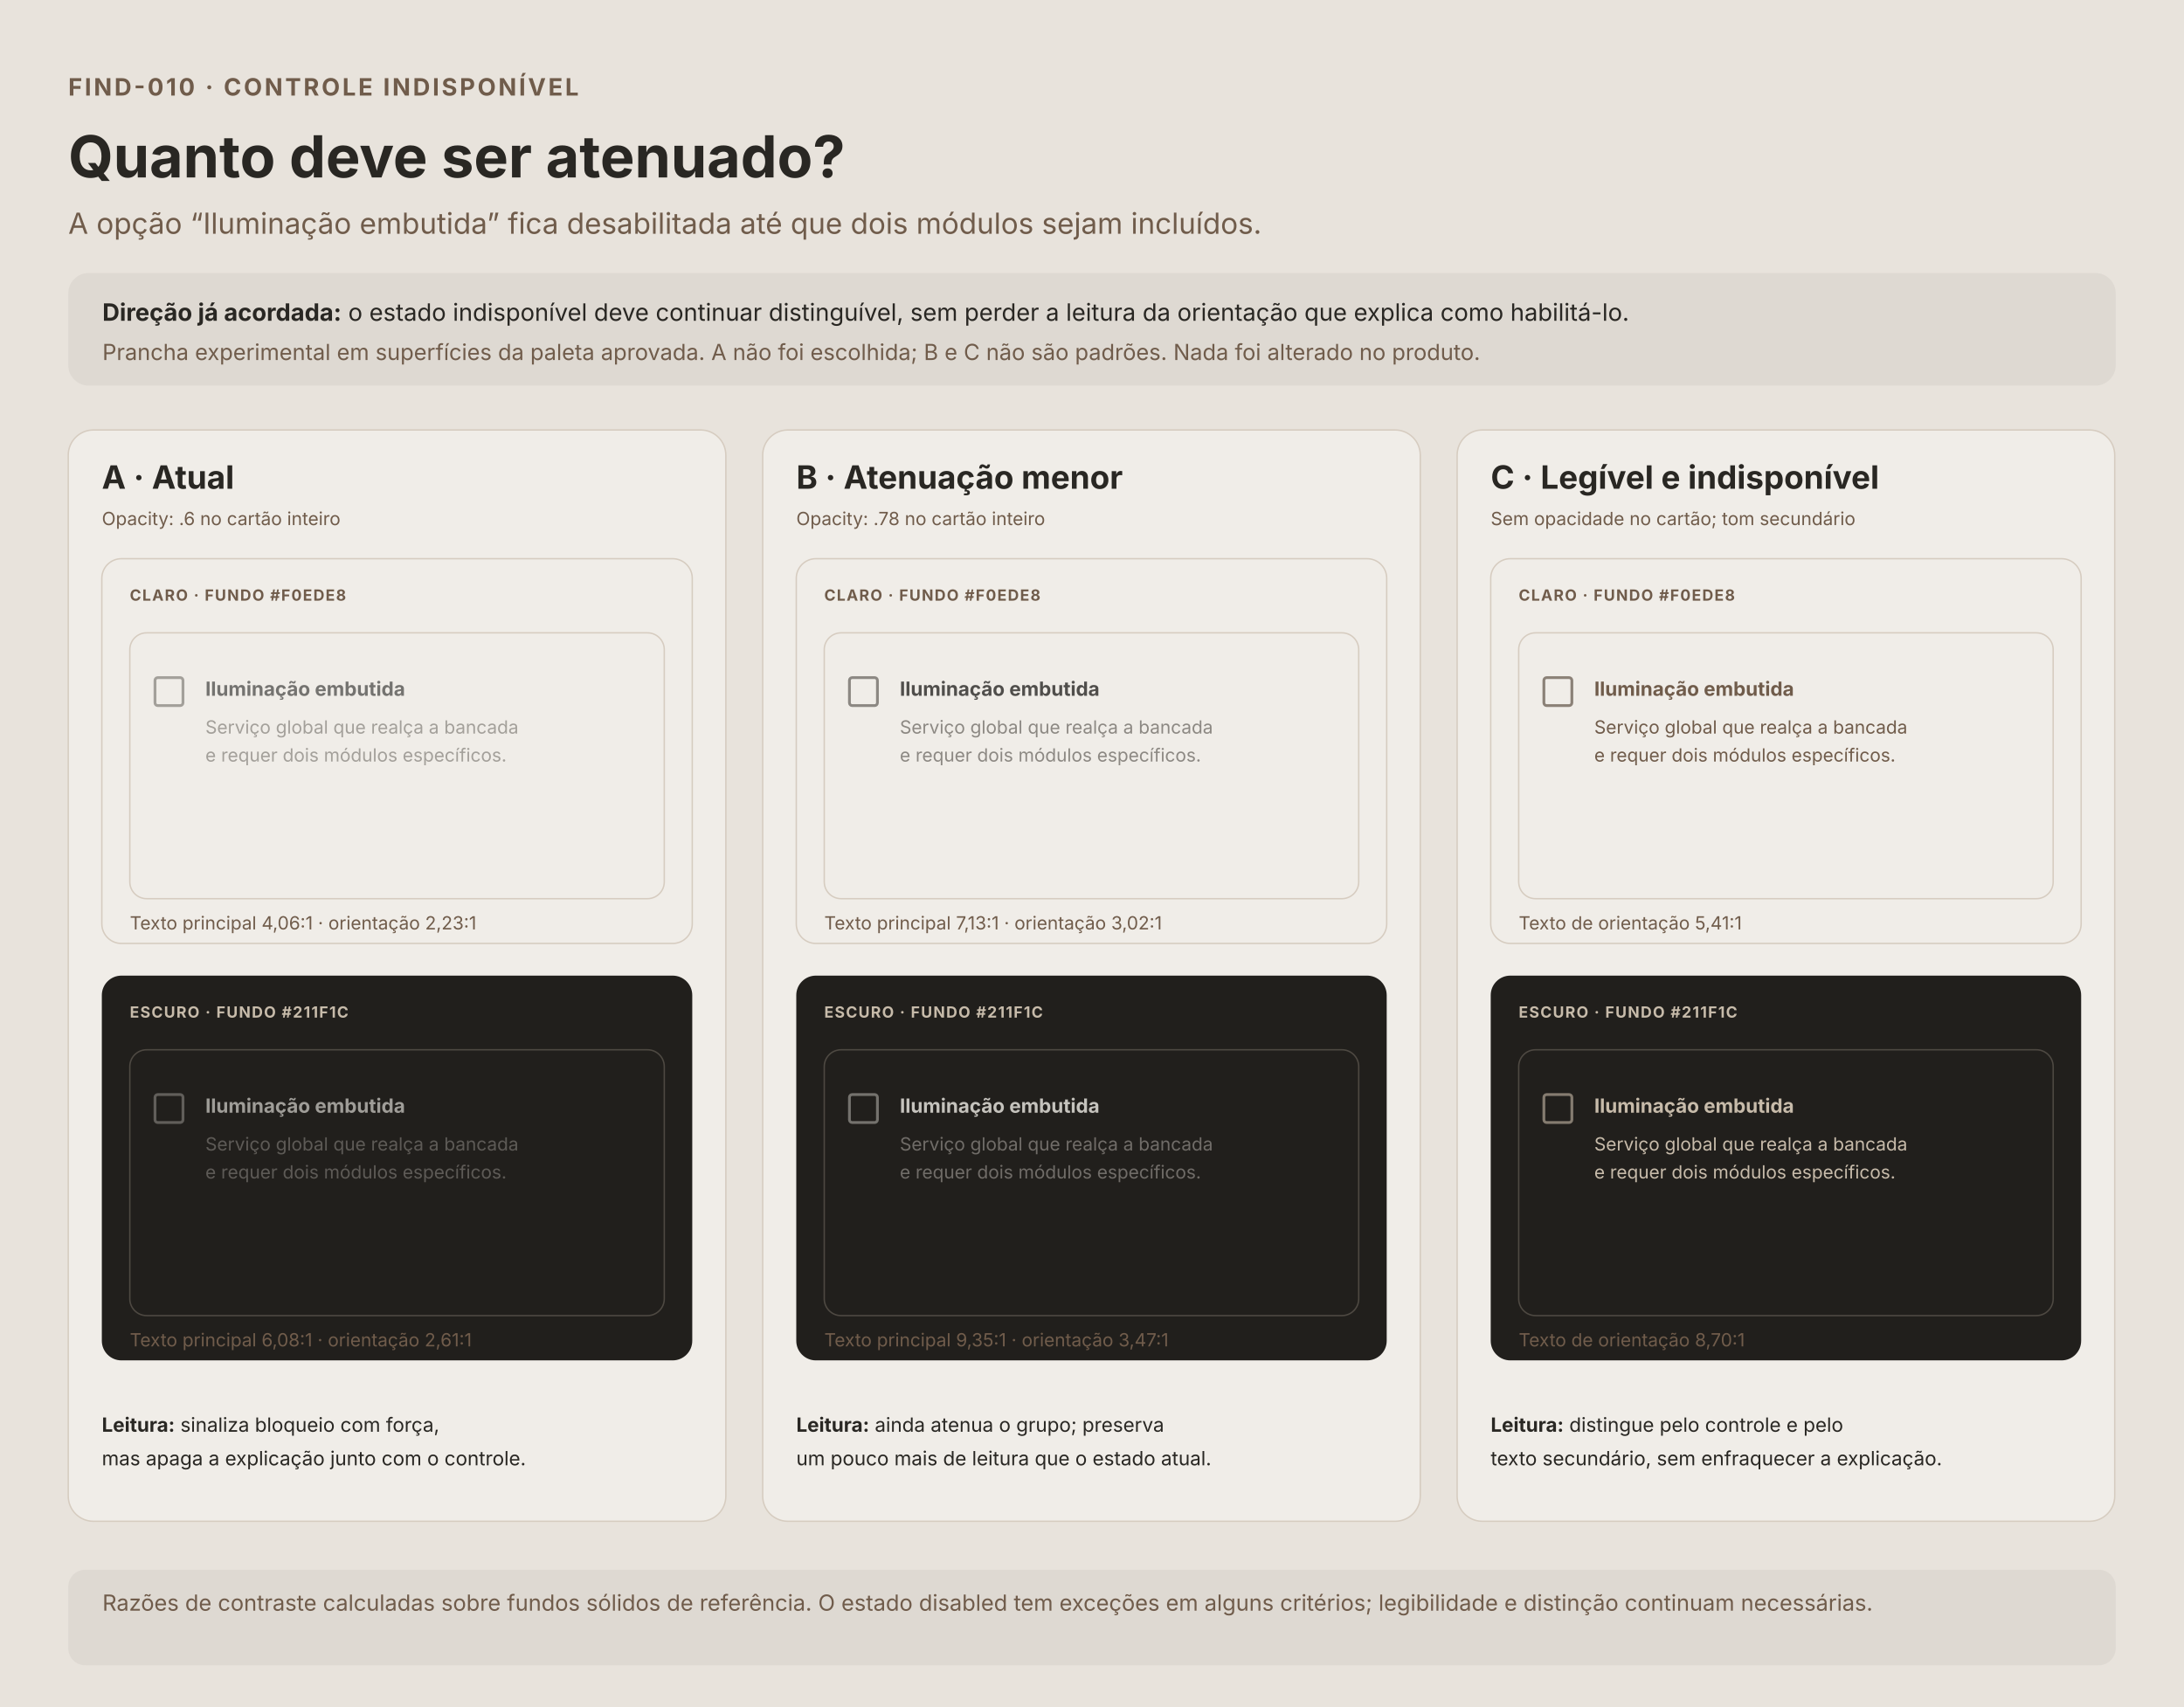
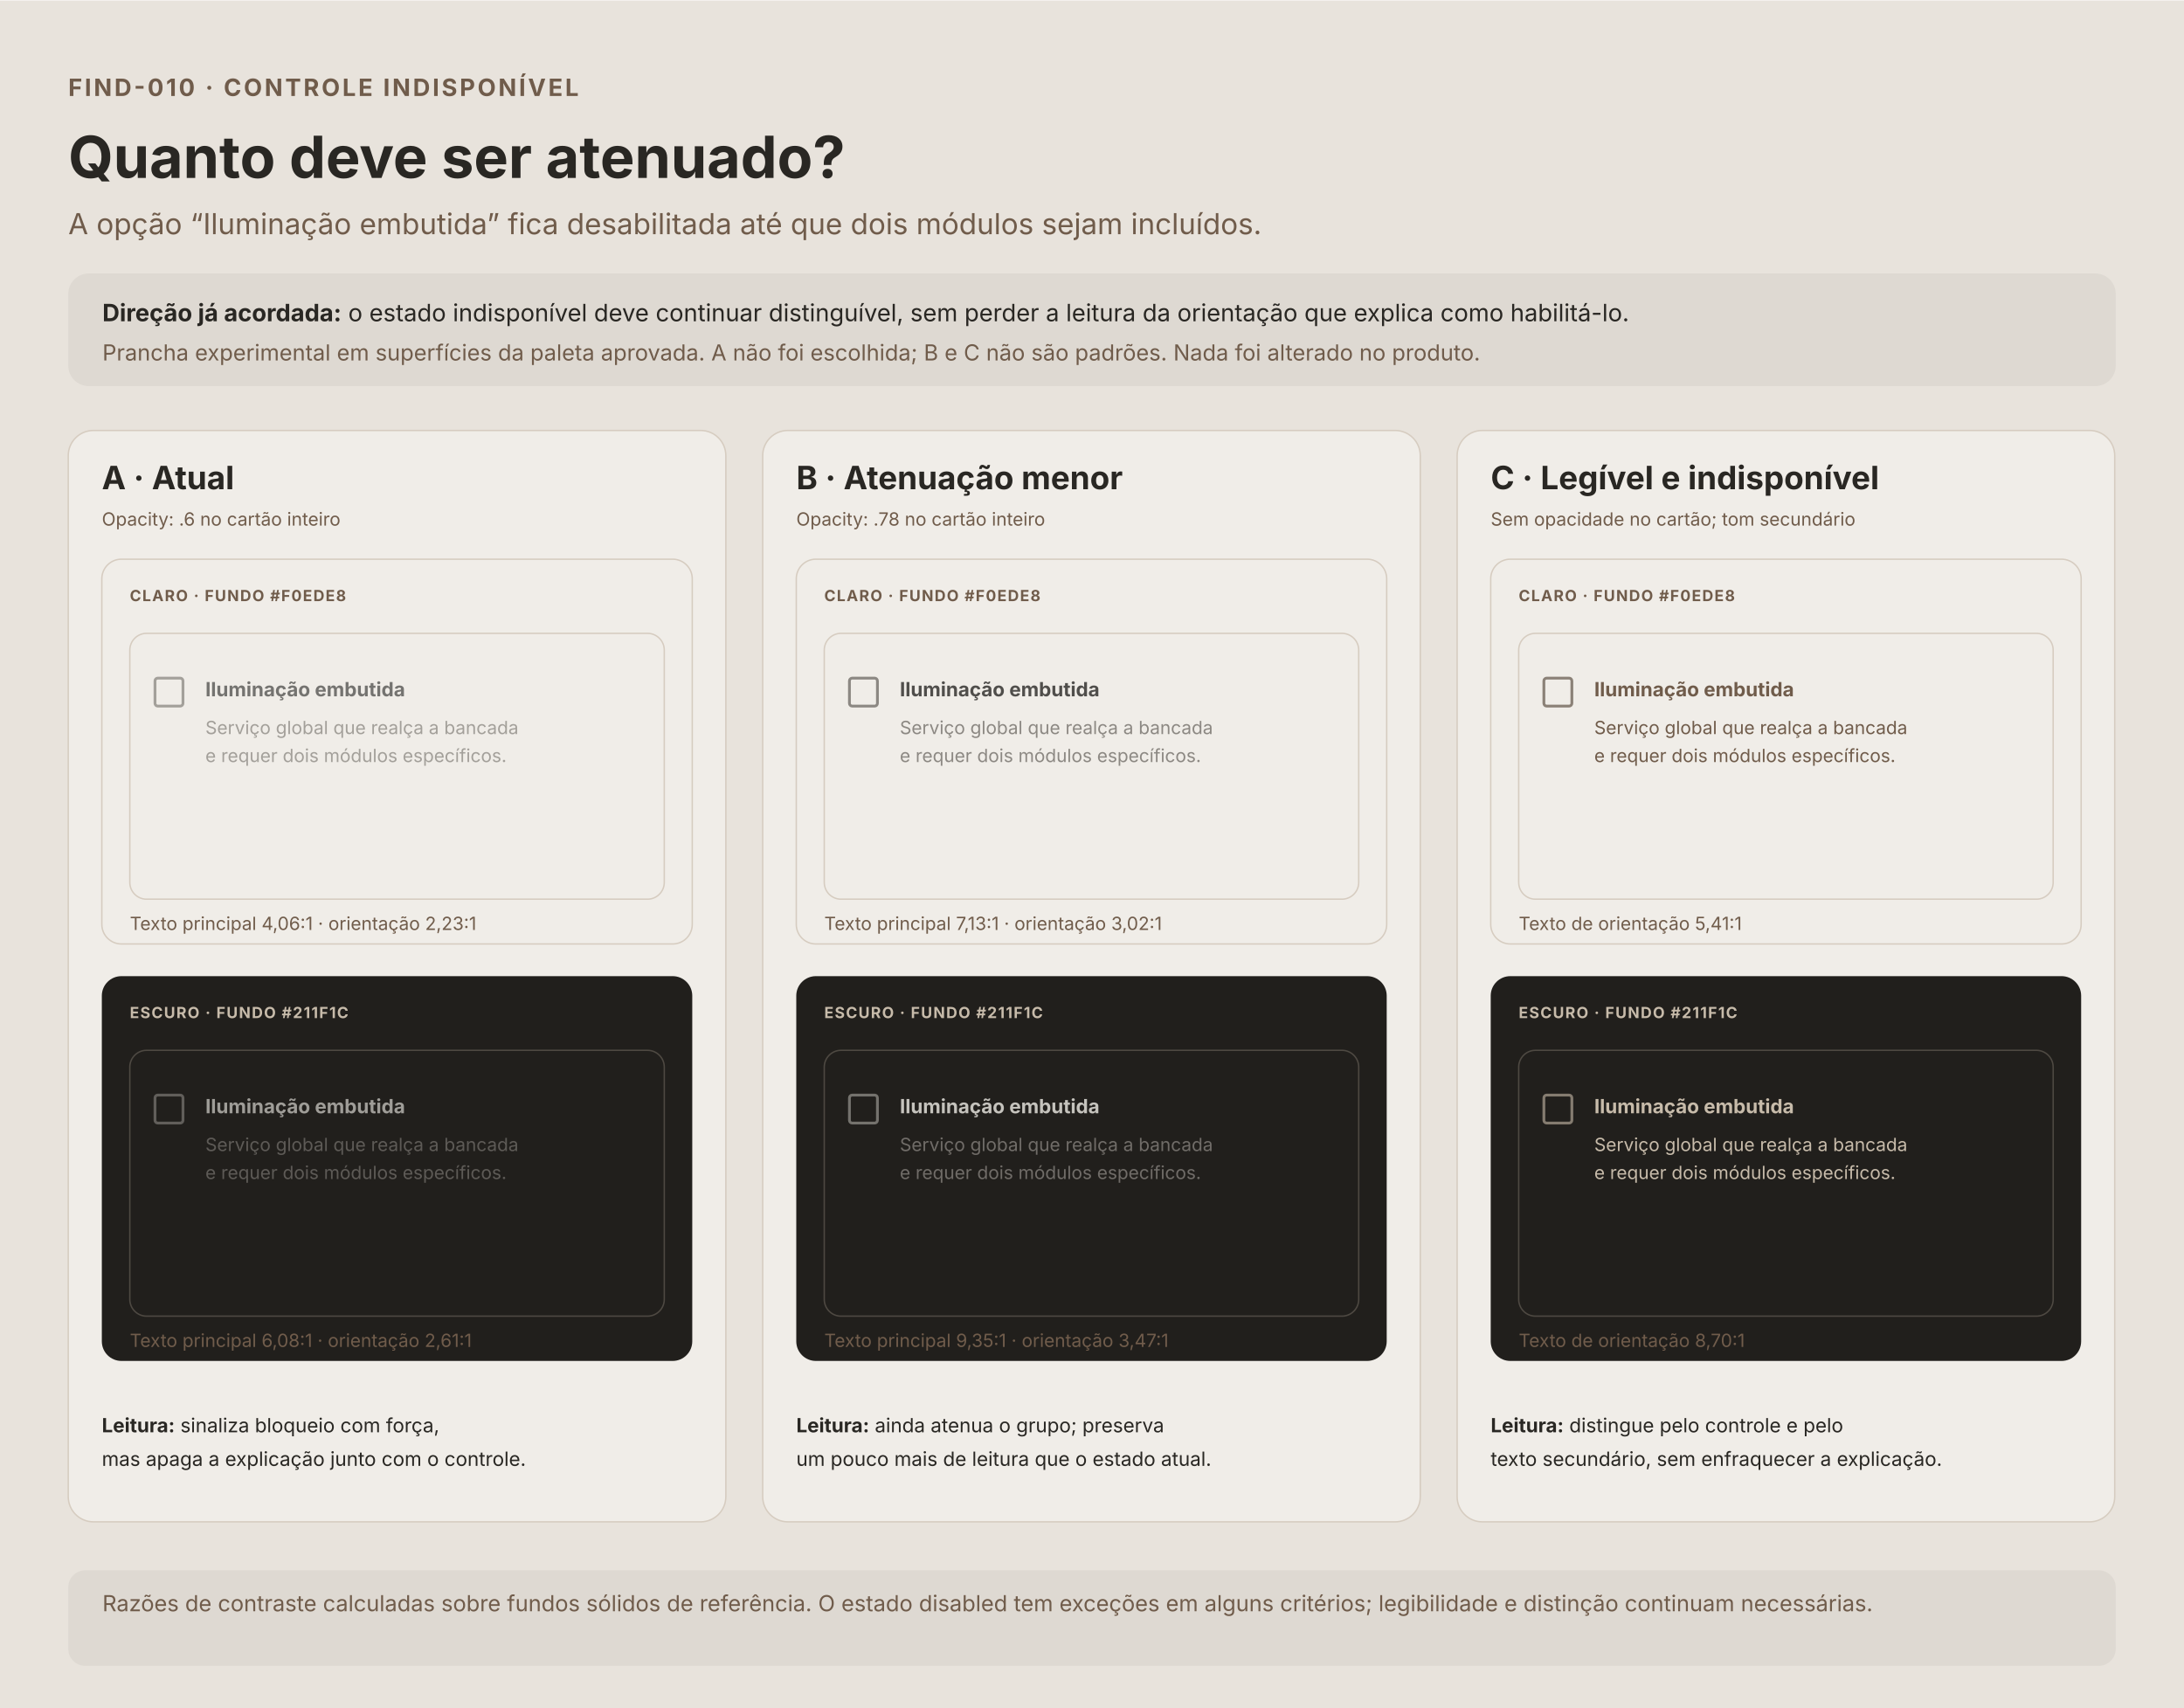
- <svg xmlns="http://www.w3.org/2000/svg" width="1280" height="1000" viewBox="0 0 1280 1000" role="img" aria-labelledby="title desc">
+ <svg xmlns="http://www.w3.org/2000/svg" width="1200" height="938" viewBox="0 0 1280 1000" role="img" aria-labelledby="title desc">
  <defs>
    <style>
text{font-family:Inter,Arial,sans-serif}.k{font-size:14px;font-weight:700;letter-spacing:1.4px;fill:#705C4B}.h{font-size:34px;font-weight:700;fill:#292723}.sub{font-size:17px;fill:#705C4B}.note{font-size:14px;fill:#292723}.cardH{font-size:23px;font-weight:700;fill:#292723}.small{font-size:13px;fill:#705C4B}.label{font-size:14px;font-weight:700}.body{font-size:13px}.tag{font-size:11px;font-weight:700;letter-spacing:.8px}
</style>
  </defs>
  <rect width="1600" height="1120" fill="#E8E3DC" />
  <text x="40" y="56" class="k">FIND-010 · CONTROLE INDISPONÍVEL</text>
  <text x="40" y="104" class="h">Quanto deve ser atenuado?</text>
  <text x="40" y="137" class="sub">A opção “Iluminação embutida” fica desabilitada até que dois módulos sejam incluídos.</text>
  <rect x="40" y="160" width="1200" height="66" rx="12" fill="#DED9D2" />
  <text x="60" y="188" class="note">
    <tspan font-weight="700">Direção já acordada:</tspan> o estado indisponível deve continuar distinguível, sem perder a leitura da orientação que explica como habilitá-lo.</text>
  <text x="60" y="211" class="small">Prancha experimental em superfícies da paleta aprovada. A não foi escolhida; B e C não são padrões. Nada foi alterado no produto.</text>
  <g transform="translate(40 252) scale(.82)">
    <rect width="470" height="780" rx="18" fill="#F0EDE8" stroke="#D6CCC0" />
    <text x="24" y="42" class="cardH">A · Atual</text>
    <text x="24" y="68" class="small">Opacity: .6 no cartão inteiro</text>
    <rect x="24" y="92" width="422" height="275" rx="14" fill="#F0EDE8" stroke="#D6CCC0" />
    <text x="44" y="122" class="tag" fill="#705C4B">CLARO · FUNDO #F0EDE8</text>
    <rect x="44" y="145" width="382" height="190" rx="12" fill="#F0EDE8" stroke="#D6CCC0" />
    <g opacity=".6">
      <rect x="62" y="177" width="20" height="20" rx="2" fill="none" stroke="#706C66" stroke-width="2" />
      <text x="98" y="190" class="label" fill="#22211F">Iluminação embutida</text>
      <text x="98" y="217" class="body" fill="#706C66">Serviço global que realça a bancada</text>
      <text x="98" y="237" class="body" fill="#706C66">e requer dois módulos específicos.</text>
    </g>
    <text x="44" y="357" class="small">Texto principal 4,06:1 · orientação 2,23:1</text>
    <rect x="24" y="390" width="422" height="275" rx="14" fill="#211F1C" />
    <text x="44" y="420" class="tag" fill="#C7BBAA">ESCURO · FUNDO #211F1C</text>
    <rect x="44" y="443" width="382" height="190" rx="12" fill="#211F1C" stroke="#4E4942" />
    <g opacity=".6">
      <rect x="62" y="475" width="20" height="20" rx="2" fill="none" stroke="#8C8984" stroke-width="2" />
      <text x="98" y="488" class="label" fill="#F4F1EB">Iluminação embutida</text>
      <text x="98" y="515" class="body" fill="#86827D">Serviço global que realça a bancada</text>
      <text x="98" y="535" class="body" fill="#86827D">e requer dois módulos específicos.</text>
    </g>
    <text x="44" y="655" class="small" fill="#C7BBAA">Texto principal 6,08:1 · orientação 2,61:1</text>
    <text x="24" y="716" class="note">
      <tspan font-weight="700">Leitura:</tspan> sinaliza bloqueio com força,</text>
    <text x="24" y="740" class="note">mas apaga a explicação junto com o controle.</text>
  </g>
  <g transform="translate(447 252) scale(.82)">
    <rect width="470" height="780" rx="18" fill="#F0EDE8" stroke="#D6CCC0" />
    <text x="24" y="42" class="cardH">B · Atenuação menor</text>
    <text x="24" y="68" class="small">Opacity: .78 no cartão inteiro</text>
    <rect x="24" y="92" width="422" height="275" rx="14" fill="#F0EDE8" stroke="#D6CCC0" />
    <text x="44" y="122" class="tag" fill="#705C4B">CLARO · FUNDO #F0EDE8</text>
    <rect x="44" y="145" width="382" height="190" rx="12" fill="#F0EDE8" stroke="#D6CCC0" />
    <g opacity=".78">
      <rect x="62" y="177" width="20" height="20" rx="2" fill="none" stroke="#706C66" stroke-width="2" />
      <text x="98" y="190" class="label" fill="#22211F">Iluminação embutida</text>
      <text x="98" y="217" class="body" fill="#706C66">Serviço global que realça a bancada</text>
      <text x="98" y="237" class="body" fill="#706C66">e requer dois módulos específicos.</text>
    </g>
    <text x="44" y="357" class="small">Texto principal 7,13:1 · orientação 3,02:1</text>
    <rect x="24" y="390" width="422" height="275" rx="14" fill="#211F1C" />
    <text x="44" y="420" class="tag" fill="#C7BBAA">ESCURO · FUNDO #211F1C</text>
    <rect x="44" y="443" width="382" height="190" rx="12" fill="#211F1C" stroke="#4E4942" />
    <g opacity=".78">
      <rect x="62" y="475" width="20" height="20" rx="2" fill="none" stroke="#8C8984" stroke-width="2" />
      <text x="98" y="488" class="label" fill="#F4F1EB">Iluminação embutida</text>
      <text x="98" y="515" class="body" fill="#86827D">Serviço global que realça a bancada</text>
      <text x="98" y="535" class="body" fill="#86827D">e requer dois módulos específicos.</text>
    </g>
    <text x="44" y="655" class="small" fill="#C7BBAA">Texto principal 9,35:1 · orientação 3,47:1</text>
    <text x="24" y="716" class="note">
      <tspan font-weight="700">Leitura:</tspan> ainda atenua o grupo; preserva</text>
    <text x="24" y="740" class="note">um pouco mais de leitura que o estado atual.</text>
  </g>
  <g transform="translate(854 252) scale(.82)">
    <rect width="470" height="780" rx="18" fill="#F0EDE8" stroke="#D6CCC0" />
    <text x="24" y="42" class="cardH">C · Legível e indisponível</text>
    <text x="24" y="68" class="small">Sem opacidade no cartão; tom secundário</text>
    <rect x="24" y="92" width="422" height="275" rx="14" fill="#F0EDE8" stroke="#D6CCC0" />
    <text x="44" y="122" class="tag" fill="#705C4B">CLARO · FUNDO #F0EDE8</text>
    <rect x="44" y="145" width="382" height="190" rx="12" fill="#F0EDE8" stroke="#D6CCC0" />
    <rect x="62" y="177" width="20" height="20" rx="2" fill="none" stroke="#8B8177" stroke-width="2" />
    <text x="98" y="190" class="label" fill="#705C4B">Iluminação embutida</text>
    <text x="98" y="217" class="body" fill="#705C4B">Serviço global que realça a bancada</text>
    <text x="98" y="237" class="body" fill="#705C4B">e requer dois módulos específicos.</text>
    <text x="44" y="357" class="small">Texto de orientação 5,41:1</text>
    <rect x="24" y="390" width="422" height="275" rx="14" fill="#211F1C" />
    <text x="44" y="420" class="tag" fill="#C7BBAA">ESCURO · FUNDO #211F1C</text>
    <rect x="44" y="443" width="382" height="190" rx="12" fill="#211F1C" stroke="#4E4942" />
    <rect x="62" y="475" width="20" height="20" rx="2" fill="none" stroke="#857C70" stroke-width="2" />
    <text x="98" y="488" class="label" fill="#C7BBAA">Iluminação embutida</text>
    <text x="98" y="515" class="body" fill="#C7BBAA">Serviço global que realça a bancada</text>
    <text x="98" y="535" class="body" fill="#C7BBAA">e requer dois módulos específicos.</text>
    <text x="44" y="655" class="small" fill="#C7BBAA">Texto de orientação 8,70:1</text>
    <text x="24" y="716" class="note">
      <tspan font-weight="700">Leitura:</tspan> distingue pelo controle e pelo</text>
    <text x="24" y="740" class="note">texto secundário, sem enfraquecer a explicação.</text>
  </g>
  <rect x="40" y="920" width="1200" height="56" rx="10" fill="#DED9D2" />
  <text x="60" y="944" class="small">Razões de contraste calculadas sobre fundos sólidos de referência. O estado disabled tem exceções em alguns critérios; legibilidade e distinção continuam necessárias.</text>
</svg>
